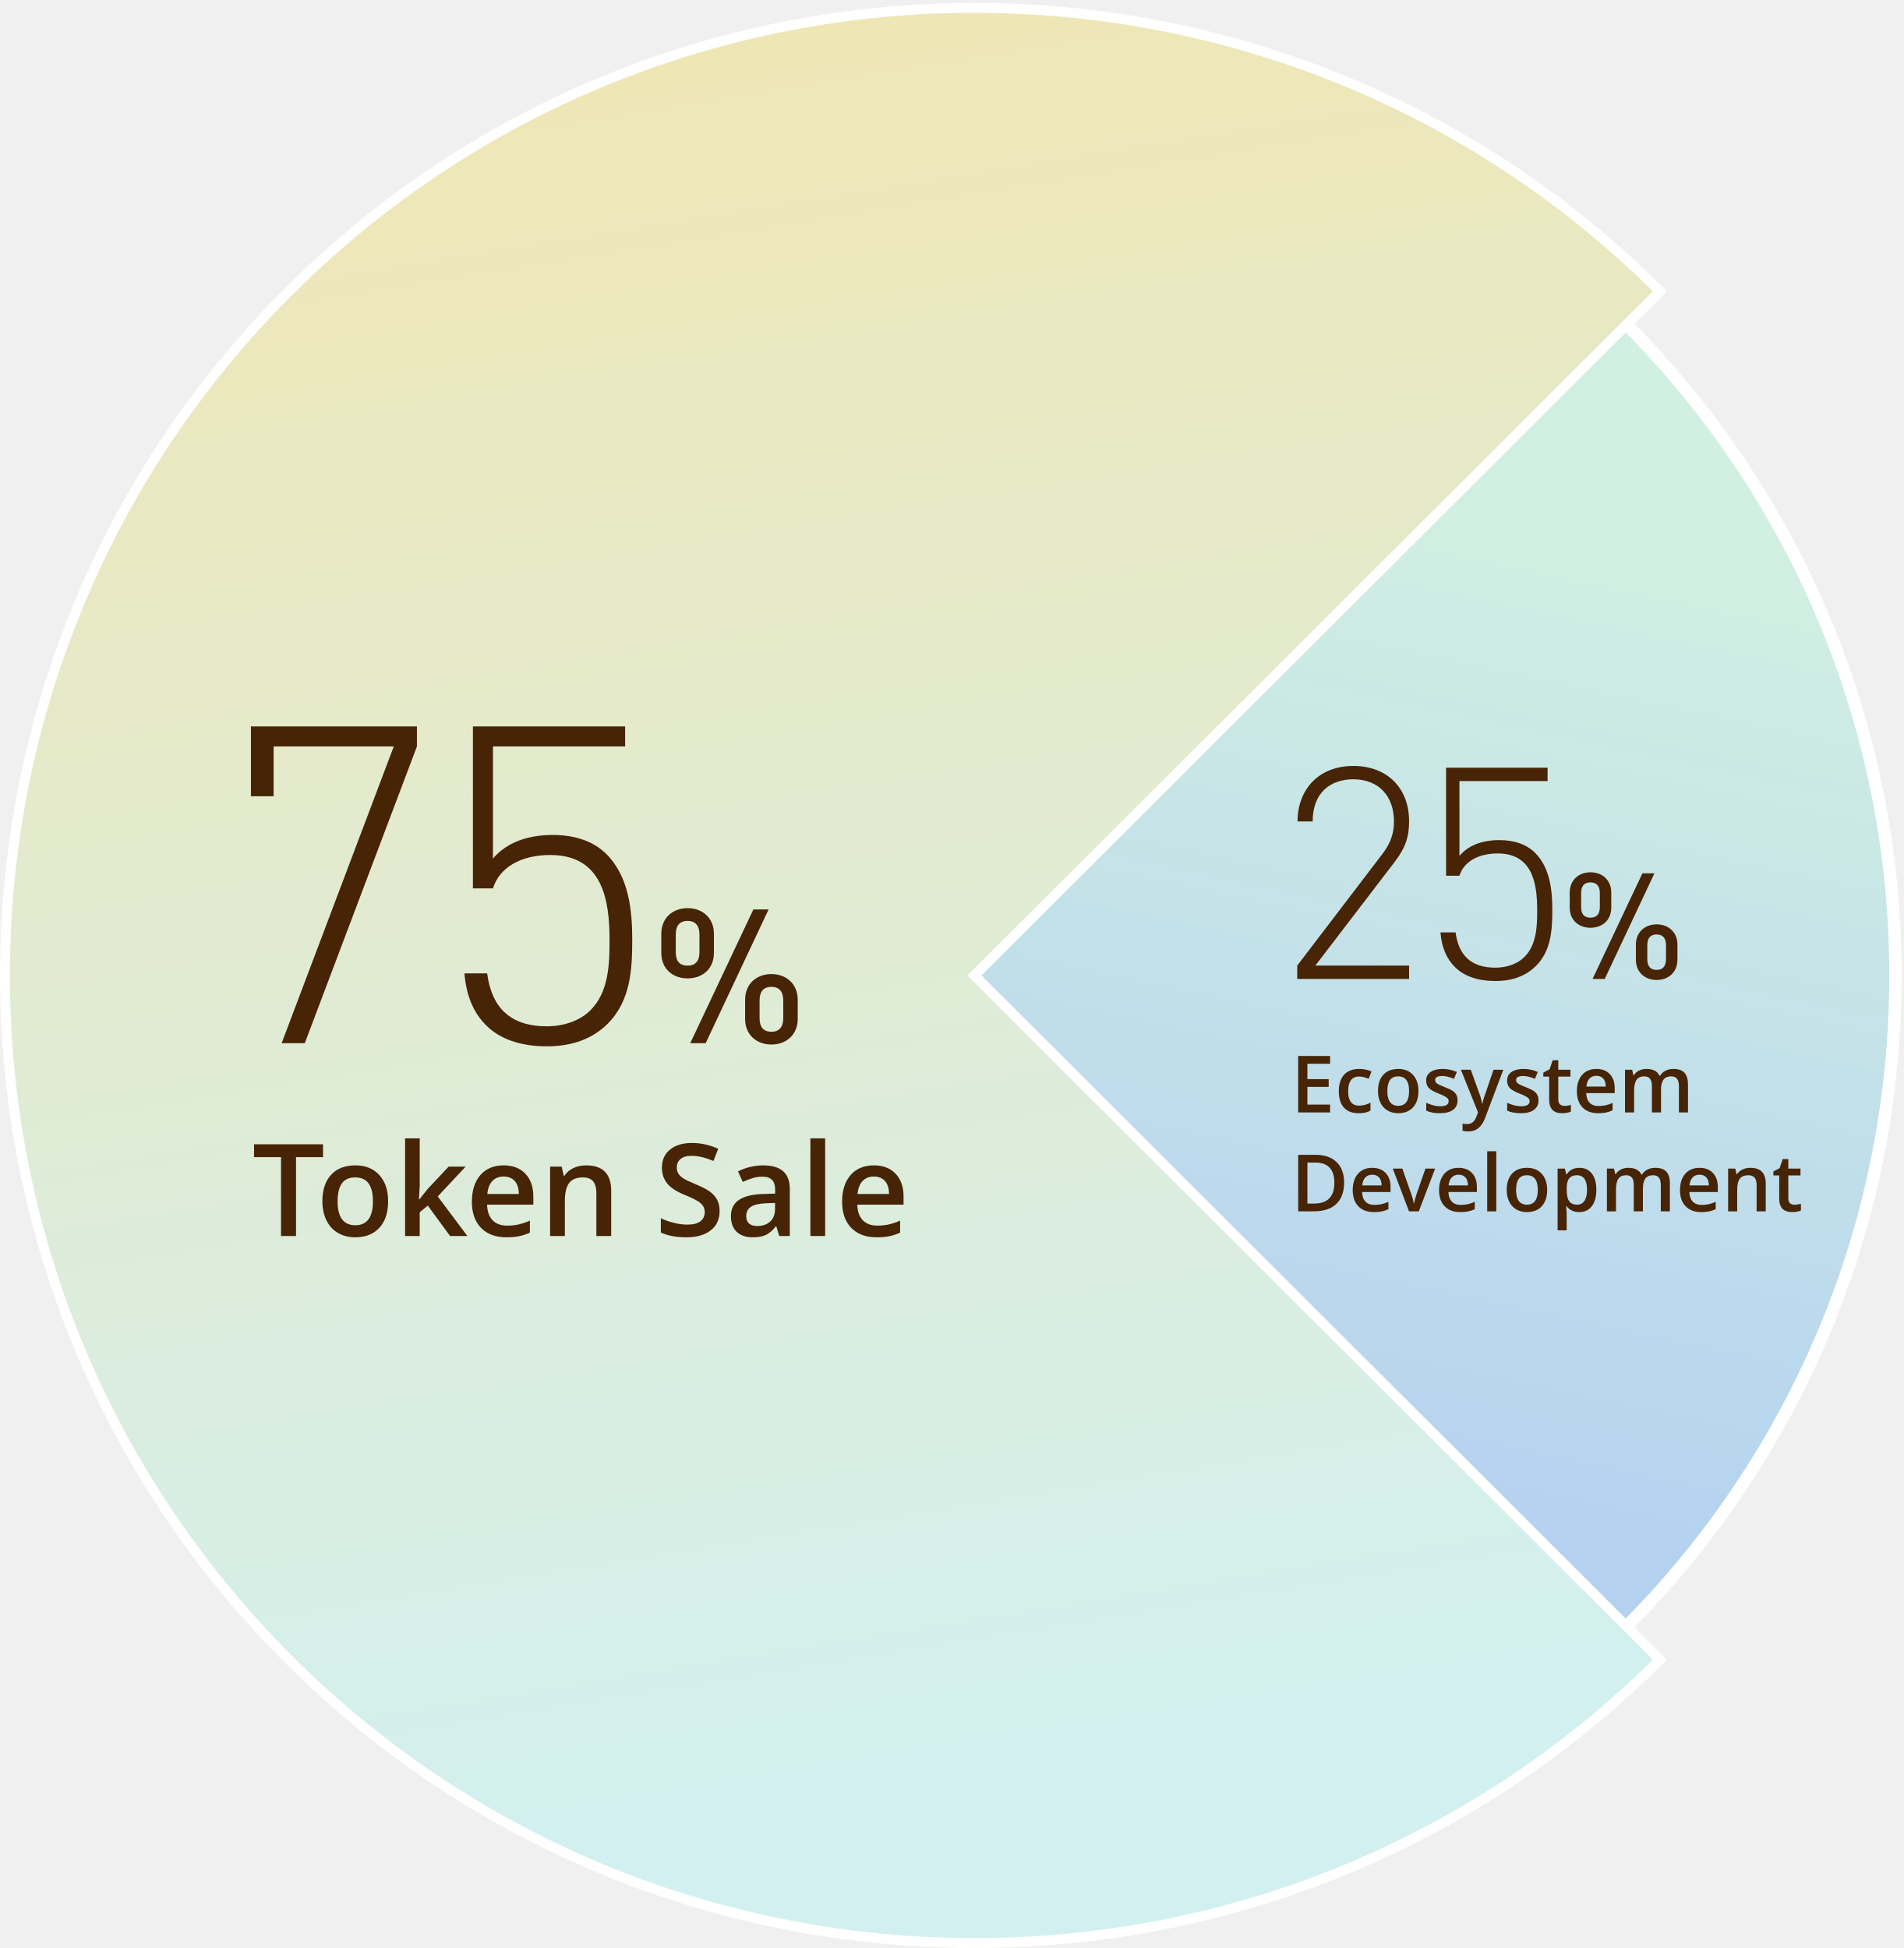
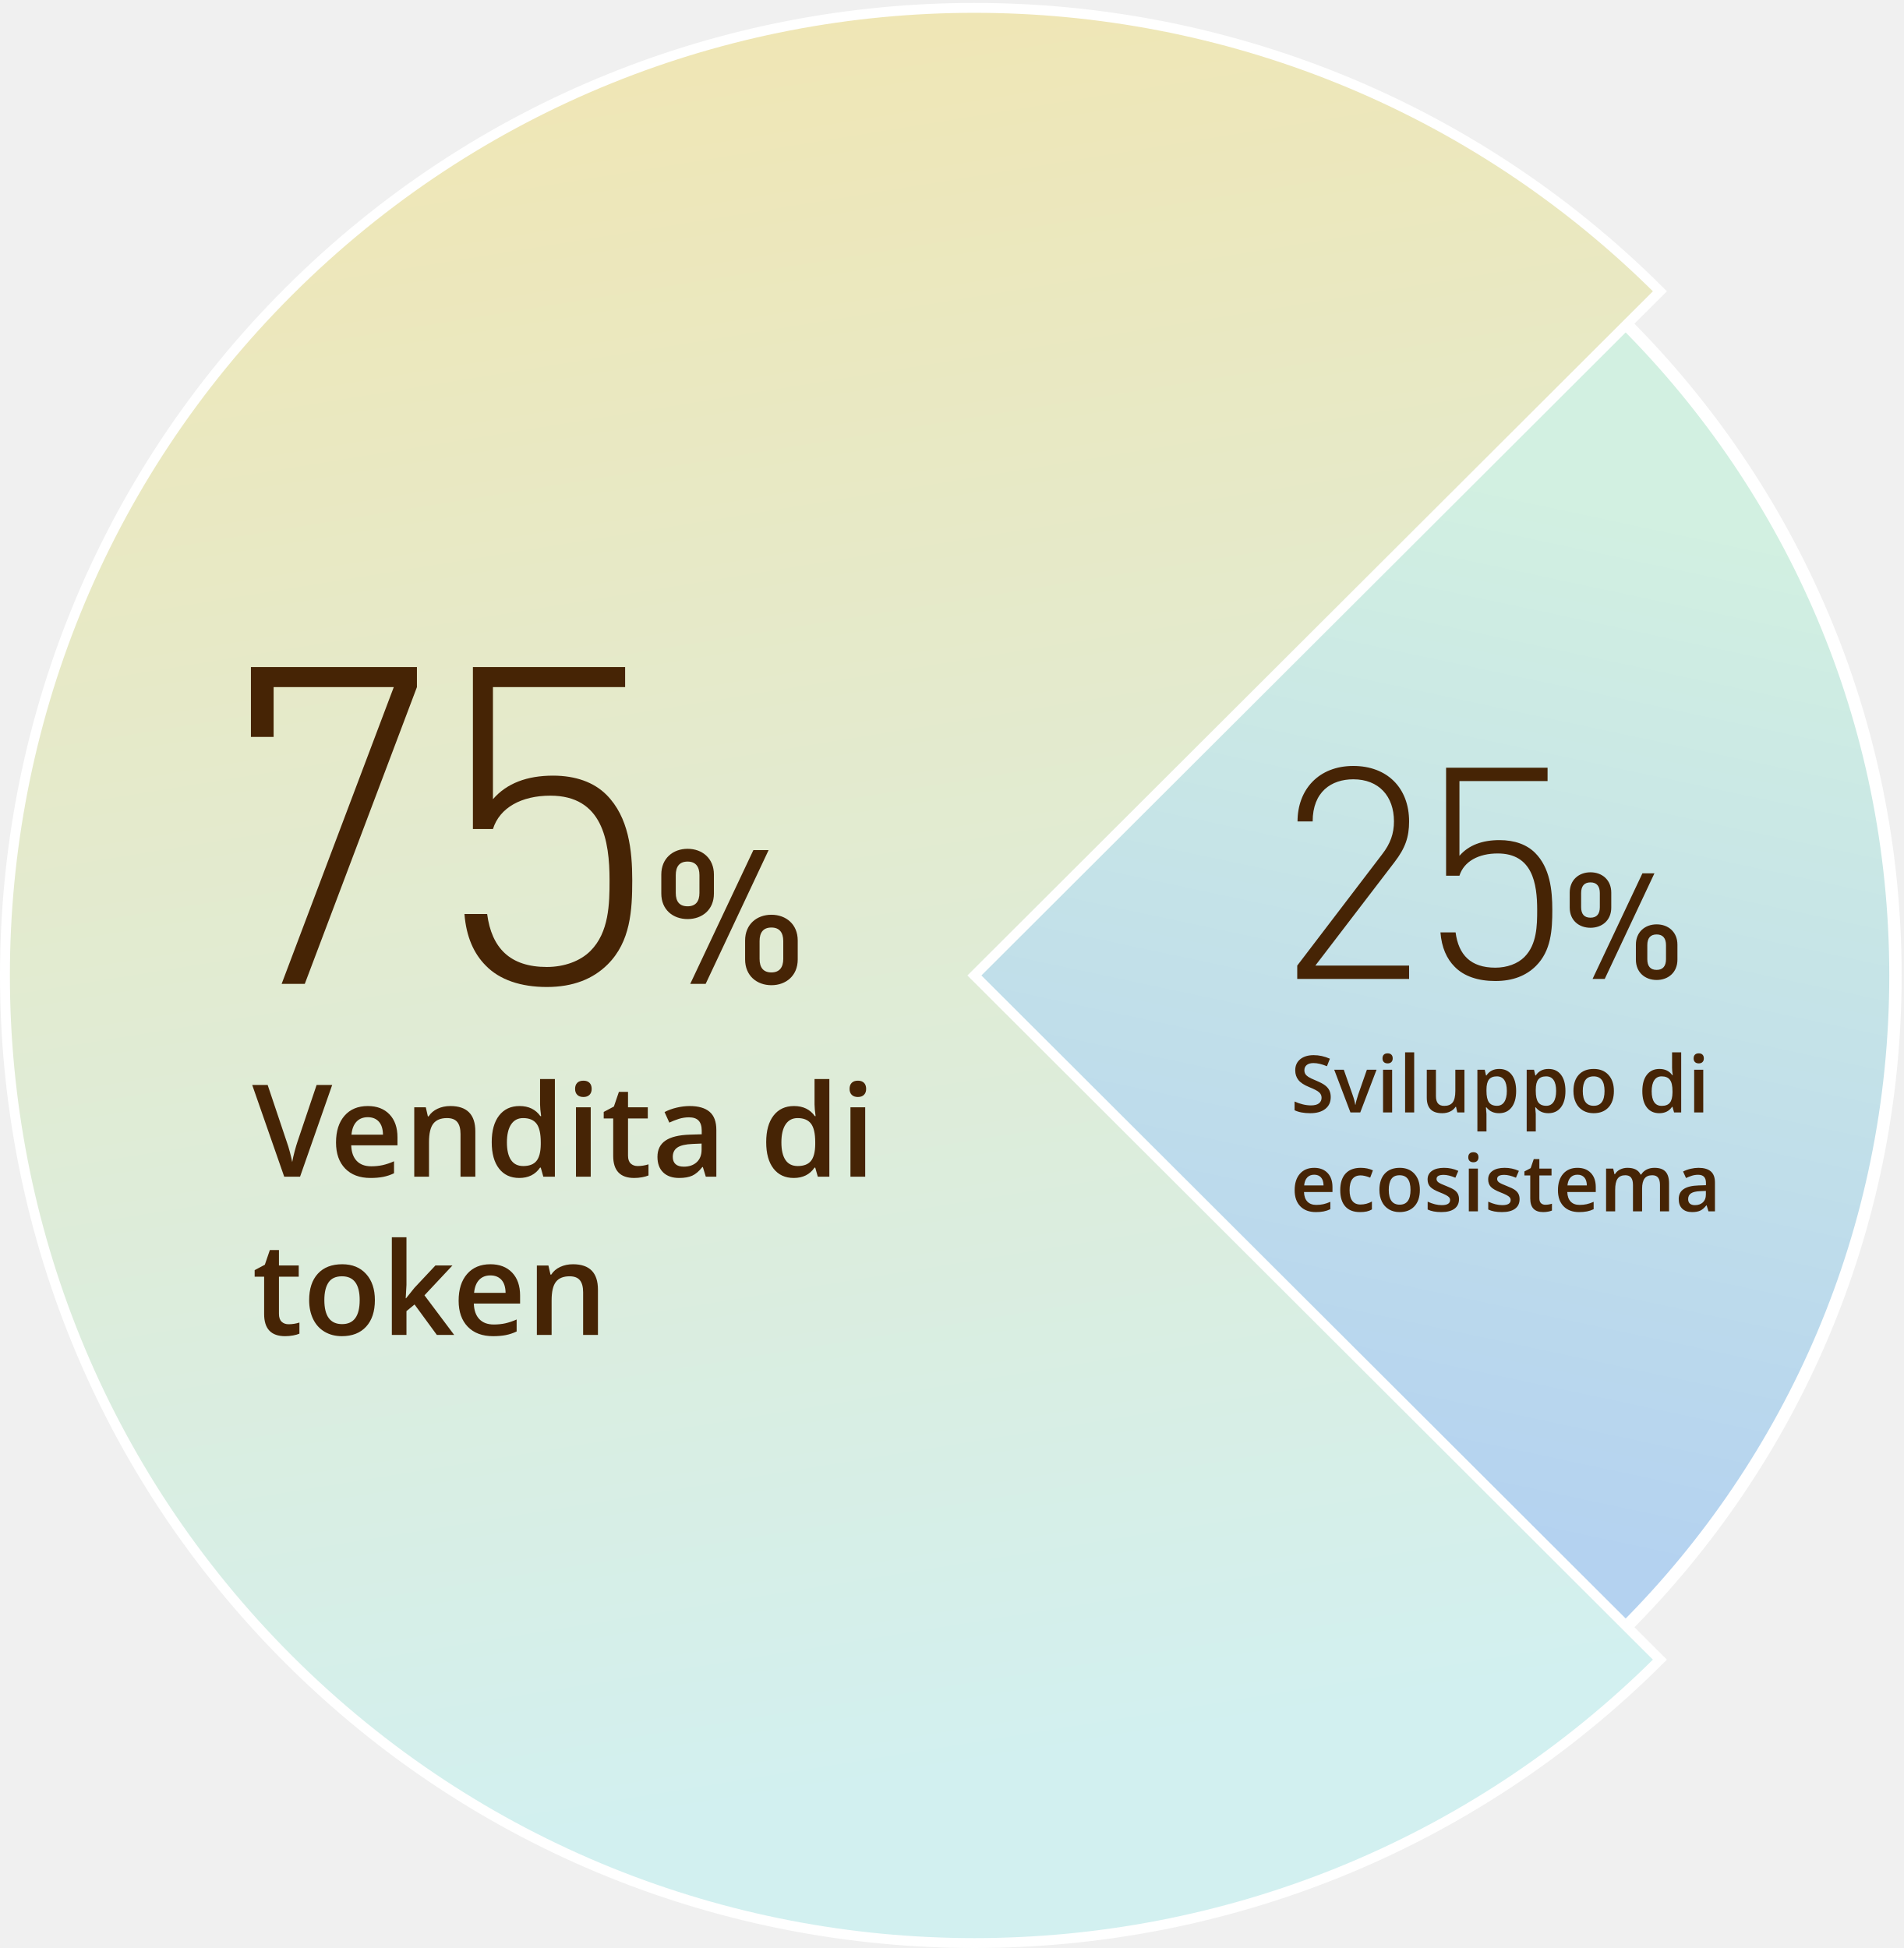
<svg xmlns="http://www.w3.org/2000/svg" width="385" height="394" viewBox="0 0 385 394">
  <defs>
    <linearGradient id="a" x1="86.052%" x2="74.281%" y1="24.321%" y2="79.657%">
      <stop offset="0%" stop-color="#D2F0E1" />
      <stop offset="100%" stop-color="#B4D2F0" />
    </linearGradient>
    <linearGradient id="b" x1="60.467%" x2="48.189%" y1="90.323%" y2="0%">
      <stop offset="0%" stop-color="#D2F0F0" />
      <stop offset="100%" stop-color="#F0E6B4" />
    </linearGradient>
  </defs>
  <g fill="none" fill-rule="evenodd">
    <g stroke="#FFF">
      <path stroke-width="4" d="M382.54 197.298c0 102.633-83.201 185.834-185.835 185.834-102.632 0-185.834-83.2-185.834-185.834S94.073 11.464 196.705 11.464c102.634 0 185.835 83.2 185.835 185.834" />
      <path fill="url(#a)" d="M381.538 196.298c0 102.632-83.2 185.832-185.833 185.832-102.631 0-185.832-83.2-185.832-185.832 0-102.633 83.2-185.832 185.832-185.832 102.633 0 185.833 83.2 185.833 185.832" transform="translate(1 1)" />
      <path fill="url(#b)" stroke-width="2" d="M334.659 57.913c-76.559-76.427-200.683-76.427-277.24 0-76.558 76.427-76.558 200.34 0 276.767 76.557 76.427 200.681 76.427 277.24 0l-138.62-138.383 138.62-138.384z" transform="translate(1 1)" />
    </g>
    <g fill="#462405">
-       <path d="M59.861 250h-3.034v-15.958h-5.459v-2.603H65.32v2.603h-5.459V250zm18.624-7.046c0 2.294-.588 4.084-1.764 5.37-1.177 1.287-2.814 1.93-4.913 1.93-1.312 0-2.472-.296-3.479-.889-1.007-.592-1.781-1.443-2.323-2.552-.542-1.108-.813-2.395-.813-3.859 0-2.277.584-4.054 1.752-5.332 1.168-1.278 2.814-1.917 4.939-1.917 2.031 0 3.64.654 4.824 1.962 1.185 1.307 1.777 3.07 1.777 5.287zm-10.22 0c0 3.242 1.198 4.862 3.593 4.862 2.37 0 3.555-1.62 3.555-4.862 0-3.208-1.193-4.811-3.58-4.811-1.253 0-2.16.414-2.723 1.244-.563.83-.844 2.018-.844 3.567zm16.53-.368l1.688-2.107 4.24-4.52h3.441l-5.65 6.03L94.52 250h-3.504l-4.507-6.157-1.638 1.345V250h-2.958v-19.754h2.958v9.636l-.152 2.704h.076zm17.596 7.668c-2.184 0-3.891-.637-5.123-1.91-1.231-1.275-1.847-3.029-1.847-5.263 0-2.294.571-4.096 1.714-5.408 1.142-1.312 2.712-1.968 4.71-1.968 1.853 0 3.317.563 4.392 1.689 1.075 1.125 1.613 2.674 1.613 4.646v1.612h-9.357c.042 1.363.41 2.41 1.105 3.142.694.733 1.671 1.099 2.932 1.099.83 0 1.602-.079 2.317-.235a12.145 12.145 0 0 0 2.304-.781v2.425a9.16 9.16 0 0 1-2.209.736c-.744.144-1.595.216-2.551.216zm-.546-12.29c-.948 0-1.708.301-2.28.902-.57.601-.911 1.477-1.021 2.628h6.373c-.017-1.16-.296-2.037-.838-2.634s-1.286-.895-2.234-.895zM123.592 250h-2.996v-8.633c0-1.083-.218-1.891-.654-2.425-.436-.533-1.128-.8-2.076-.8-1.26 0-2.183.373-2.767 1.118-.584.745-.876 1.993-.876 3.745V250h-2.984v-14.041h2.336l.42 1.84h.151c.424-.668 1.025-1.184 1.803-1.548.779-.364 1.642-.546 2.59-.546 3.369 0 5.053 1.714 5.053 5.142V250zm21.925-5.04c0 1.65-.597 2.945-1.79 3.885-1.194.94-2.84 1.409-4.939 1.409s-3.817-.326-5.154-.978v-2.869c.846.398 1.745.711 2.698.94.952.228 1.838.342 2.66.342 1.201 0 2.088-.228 2.659-.685.571-.457.857-1.07.857-1.84 0-.695-.263-1.283-.787-1.766-.525-.482-1.608-1.053-3.25-1.713-1.693-.686-2.886-1.469-3.58-2.35-.694-.88-1.041-1.937-1.041-3.173 0-1.549.55-2.767 1.65-3.656 1.1-.889 2.577-1.333 4.43-1.333 1.778 0 3.547.39 5.307 1.168l-.965 2.475c-1.65-.694-3.123-1.04-4.418-1.04-.981 0-1.726.213-2.234.64-.508.428-.762.993-.762 1.695 0 .483.102.895.305 1.238.203.343.538.667 1.003.971.466.305 1.303.707 2.514 1.206 1.362.567 2.361 1.096 2.996 1.587.635.491 1.1 1.046 1.396 1.663.296.618.445 1.346.445 2.184zm12.06 5.04l-.597-1.955h-.101c-.677.855-1.358 1.437-2.044 1.746-.686.308-1.566.463-2.64.463-1.38 0-2.457-.372-3.232-1.117-.774-.745-1.161-1.799-1.161-3.161 0-1.448.537-2.54 1.612-3.276 1.075-.736 2.713-1.138 4.913-1.206l2.425-.076v-.75c0-.896-.21-1.567-.628-2.011-.42-.445-1.069-.667-1.95-.667-.719 0-1.408.106-2.069.318-.66.211-1.294.46-1.904.749l-.965-2.133c.762-.398 1.596-.7 2.501-.908a11.51 11.51 0 0 1 2.565-.31c1.786 0 3.133.388 4.043 1.167.91.779 1.365 2.002 1.365 3.669V250h-2.133zm-4.443-2.031c1.083 0 1.953-.303 2.609-.908.656-.605.984-1.454.984-2.545v-1.22l-1.803.077c-1.405.05-2.427.286-3.066.705-.64.419-.959 1.06-.959 1.923 0 .626.187 1.11.559 1.454.372.342.931.514 1.676.514zM166.857 250h-2.983v-19.754h2.983V250zm10.398.254c-2.184 0-3.891-.637-5.123-1.91-1.231-1.275-1.847-3.029-1.847-5.263 0-2.294.571-4.096 1.714-5.408 1.143-1.312 2.713-1.968 4.71-1.968 1.854 0 3.318.563 4.393 1.689 1.074 1.125 1.612 2.674 1.612 4.646v1.612h-9.357c.043 1.363.41 2.41 1.105 3.142.694.733 1.671 1.099 2.933 1.099.829 0 1.601-.079 2.316-.235a12.145 12.145 0 0 0 2.305-.781v2.425a9.16 9.16 0 0 1-2.21.736c-.744.144-1.595.216-2.551.216zm-.546-12.29c-.948 0-1.708.301-2.279.902s-.912 1.477-1.022 2.628h6.373c-.017-1.16-.296-2.037-.838-2.634-.541-.597-1.286-.895-2.234-.895zM84.31 150.97L61.63 211h-4.68l22.68-60.03h-24.3v10.08h-4.59v-14.13h33.57v4.05zm43.54 39.06c0 6.12-.36 12.42-4.95 17.01-2.97 2.97-7.02 4.59-12.33 4.59-5.22 0-9.54-1.44-12.33-4.32-2.43-2.43-3.96-5.85-4.32-10.44h4.59c.9 6.84 4.59 10.71 12.06 10.71 3.51 0 6.75-1.17 8.82-3.24 3.78-3.78 3.87-9.54 3.87-14.31 0-8.01-1.44-17.1-11.97-17.1-5.85 0-10.26 2.43-11.61 6.75h-4.05v-32.76h30.78v4.05H99.68v22.68c2.79-3.24 6.93-4.77 12.15-4.77 4.59 0 8.28 1.35 10.8 3.87 4.5 4.5 5.22 11.25 5.22 17.28zm33.462 16.03c0 3.268-2.356 5.206-5.32 5.206-2.964 0-5.32-1.938-5.32-5.206v-3.838c0-3.268 2.356-5.206 5.32-5.206 2.964 0 5.32 1.938 5.32 5.206v3.838zm-5.89-22.116L142.692 211h-3.116l12.768-27.056h3.078zm-11.058 8.778c0 3.268-2.356 5.168-5.32 5.168-2.964 0-5.32-1.9-5.32-5.168v-3.838c0-3.268 2.356-5.206 5.32-5.206 2.964 0 5.32 1.938 5.32 5.206v3.838zm14.022 13.224v-3.61c0-1.71-.76-2.736-2.394-2.736-1.634 0-2.394.988-2.394 2.736v3.61c0 1.748.76 2.736 2.394 2.736 1.634 0 2.394-1.026 2.394-2.736zm-16.948-13.338v-3.61c0-1.71-.76-2.736-2.394-2.736-1.634 0-2.394.988-2.394 2.736v3.61c0 1.748.76 2.698 2.394 2.698 1.634 0 2.394-.988 2.394-2.698z" />
+       <path d="M64.025 219.44h3.149l-6.5 18.56h-3.2L51 219.44h3.123l3.872 11.54c.203.55.42 1.258.648 2.126.228.867.376 1.513.444 1.936.11-.643.28-1.388.508-2.234.228-.847.414-1.473.558-1.88l3.872-11.489zm10.893 18.814c-2.184 0-3.891-.637-5.123-1.91-1.231-1.275-1.847-3.029-1.847-5.263 0-2.294.572-4.096 1.714-5.408 1.143-1.312 2.713-1.968 4.71-1.968 1.854 0 3.318.563 4.393 1.689 1.075 1.125 1.612 2.674 1.612 4.646v1.612h-9.356c.042 1.363.41 2.41 1.104 3.142.694.733 1.672 1.099 2.933 1.099.829 0 1.601-.079 2.317-.235a12.145 12.145 0 0 0 2.304-.781v2.425a9.16 9.16 0 0 1-2.21.736c-.744.144-1.595.216-2.551.216zm-.546-12.29c-.948 0-1.707.301-2.279.902-.571.601-.912 1.477-1.022 2.628h6.373c-.017-1.16-.296-2.037-.838-2.634-.541-.597-1.286-.895-2.234-.895zM96.12 238h-2.996v-8.633c0-1.083-.218-1.891-.654-2.425-.436-.533-1.128-.8-2.075-.8-1.262 0-2.184.373-2.768 1.118-.584.745-.876 1.993-.876 3.745V238h-2.983v-14.041h2.336l.418 1.84h.153c.423-.668 1.024-1.184 1.803-1.548.778-.364 1.641-.546 2.59-.546 3.368 0 5.052 1.714 5.052 5.142V238zm8.887.254c-1.752 0-3.119-.635-4.1-1.904-.983-1.27-1.473-3.051-1.473-5.345 0-2.302.497-4.094 1.491-5.377.995-1.282 2.372-1.923 4.133-1.923 1.845 0 3.25.681 4.214 2.044h.153c-.144-1.007-.216-1.803-.216-2.387v-5.116h2.996V238h-2.336l-.52-1.84h-.14c-.956 1.396-2.357 2.094-4.202 2.094zm.8-2.412c1.227 0 2.12-.345 2.678-1.035.559-.69.847-1.809.864-3.358v-.419c0-1.769-.288-3.025-.864-3.77-.575-.745-1.477-1.117-2.704-1.117-1.05 0-1.857.425-2.425 1.275-.567.851-.85 2.063-.85 3.638 0 1.557.275 2.744.825 3.56.55.817 1.375 1.226 2.476 1.226zM119.453 238h-2.983v-14.041h2.983V238zm-3.161-17.76c0-.534.146-.944.438-1.232.292-.288.709-.432 1.25-.432.525 0 .934.144 1.226.432.292.288.438.698.438 1.231 0 .508-.146.908-.438 1.2-.292.292-.7.438-1.226.438-.541 0-.958-.146-1.25-.438-.292-.292-.438-.692-.438-1.2zm12.657 15.602c.728 0 1.456-.114 2.184-.343v2.247c-.33.144-.756.265-1.276.362a8.79 8.79 0 0 1-1.619.146c-2.827 0-4.24-1.49-4.24-4.469v-7.566h-1.917v-1.32l2.057-1.092 1.015-2.971h1.841v3.123h4v2.26h-4v7.515c0 .72.18 1.25.54 1.594.36.342.831.514 1.415.514zM142.724 238l-.597-1.955h-.102c-.677.855-1.358 1.437-2.044 1.746-.685.308-1.565.463-2.64.463-1.38 0-2.457-.372-3.231-1.117-.775-.745-1.162-1.799-1.162-3.161 0-1.448.538-2.54 1.613-3.276 1.074-.736 2.712-1.138 4.913-1.206l2.424-.076v-.75c0-.896-.209-1.567-.628-2.011-.419-.445-1.068-.667-1.949-.667-.72 0-1.409.106-2.069.318-.66.211-1.295.46-1.904.749l-.965-2.133c.762-.398 1.595-.7 2.5-.908a11.51 11.51 0 0 1 2.565-.31c1.786 0 3.134.388 4.044 1.167.91.779 1.364 2.002 1.364 3.669V238h-2.132zm-4.444-2.031c1.084 0 1.953-.303 2.61-.908.655-.605.983-1.454.983-2.545v-1.22l-1.803.077c-1.405.05-2.427.286-3.066.705-.639.419-.958 1.06-.958 1.923 0 .626.186 1.11.558 1.454.373.342.931.514 1.676.514zm22.23 2.285c-1.752 0-3.119-.635-4.1-1.904-.983-1.27-1.473-3.051-1.473-5.345 0-2.302.497-4.094 1.491-5.377.995-1.282 2.372-1.923 4.133-1.923 1.845 0 3.25.681 4.214 2.044h.153c-.144-1.007-.216-1.803-.216-2.387v-5.116h2.996V238h-2.336l-.52-1.84h-.14c-.956 1.396-2.357 2.094-4.202 2.094zm.8-2.412c1.227 0 2.12-.345 2.678-1.035.559-.69.847-1.809.864-3.358v-.419c0-1.769-.288-3.025-.864-3.77-.575-.745-1.477-1.117-2.704-1.117-1.05 0-1.858.425-2.425 1.275-.567.851-.85 2.063-.85 3.638 0 1.557.275 2.744.825 3.56.55.817 1.375 1.226 2.476 1.226zM174.957 238h-2.983v-14.041h2.983V238zm-3.161-17.76c0-.534.146-.944.438-1.232.292-.288.709-.432 1.25-.432.525 0 .933.144 1.225.432.292.288.438.698.438 1.231 0 .508-.146.908-.438 1.2-.292.292-.7.438-1.225.438-.541 0-.958-.146-1.25-.438-.292-.292-.438-.692-.438-1.2zM58.363 267.841c.728 0 1.456-.114 2.184-.343v2.247c-.33.144-.755.265-1.276.362a8.79 8.79 0 0 1-1.619.146c-2.826 0-4.24-1.49-4.24-4.469v-7.566h-1.917v-1.32l2.057-1.092 1.015-2.971h1.841v3.123h4v2.26h-4v7.515c0 .72.18 1.25.54 1.594.36.342.831.514 1.415.514zm17.444-4.888c0 2.294-.589 4.084-1.765 5.37-1.176 1.287-2.814 1.93-4.913 1.93-1.312 0-2.471-.296-3.479-.889-1.007-.592-1.781-1.443-2.323-2.552-.542-1.108-.812-2.395-.812-3.859 0-2.277.584-4.054 1.752-5.332 1.168-1.278 2.814-1.917 4.938-1.917 2.031 0 3.64.654 4.824 1.962 1.185 1.307 1.778 3.07 1.778 5.287zm-10.22 0c0 3.242 1.197 4.862 3.593 4.862 2.37 0 3.554-1.62 3.554-4.862 0-3.208-1.193-4.811-3.58-4.811-1.252 0-2.16.414-2.723 1.244-.563.83-.844 2.018-.844 3.567zm16.53-.368l1.688-2.107 4.24-4.52h3.44l-5.65 6.03L91.842 270h-3.504l-4.507-6.157-1.638 1.345V270h-2.958v-19.754h2.958v9.636l-.152 2.704h.076zm17.595 7.668c-2.184 0-3.891-.637-5.123-1.91-1.231-1.275-1.847-3.029-1.847-5.263 0-2.294.571-4.096 1.714-5.408 1.143-1.312 2.713-1.968 4.71-1.968 1.854 0 3.318.563 4.393 1.689 1.074 1.125 1.612 2.674 1.612 4.646v1.612h-9.357c.043 1.363.41 2.41 1.105 3.142.694.733 1.671 1.099 2.933 1.099.829 0 1.601-.079 2.316-.235a12.145 12.145 0 0 0 2.305-.781v2.425a9.16 9.16 0 0 1-2.21.736c-.744.144-1.595.216-2.551.216zm-.546-12.29c-.948 0-1.708.301-2.279.902s-.912 1.477-1.022 2.628h6.373c-.017-1.16-.296-2.037-.838-2.634-.541-.597-1.286-.895-2.234-.895zM120.913 270h-2.996v-8.633c0-1.083-.218-1.891-.654-2.425-.436-.533-1.128-.8-2.075-.8-1.262 0-2.184.373-2.768 1.118-.584.745-.876 1.993-.876 3.745V270h-2.983v-14.041h2.335l.42 1.84h.152c.423-.668 1.024-1.184 1.803-1.548.778-.364 1.641-.546 2.59-.546 3.368 0 5.052 1.714 5.052 5.142V270zM84.31 138.97L61.63 199h-4.68l22.68-60.03h-24.3v10.08h-4.59v-14.13h33.57v4.05zm43.54 39.06c0 6.12-.36 12.42-4.95 17.01-2.97 2.97-7.02 4.59-12.33 4.59-5.22 0-9.54-1.44-12.33-4.32-2.43-2.43-3.96-5.85-4.32-10.44h4.59c.9 6.84 4.59 10.71 12.06 10.71 3.51 0 6.75-1.17 8.82-3.24 3.78-3.78 3.87-9.54 3.87-14.31 0-8.01-1.44-17.1-11.97-17.1-5.85 0-10.26 2.43-11.61 6.75h-4.05v-32.76h30.78v4.05H99.68v22.68c2.79-3.24 6.93-4.77 12.15-4.77 4.59 0 8.28 1.35 10.8 3.87 4.5 4.5 5.22 11.25 5.22 17.28zm33.462 16.03c0 3.268-2.356 5.206-5.32 5.206-2.964 0-5.32-1.938-5.32-5.206v-3.838c0-3.268 2.356-5.206 5.32-5.206 2.964 0 5.32 1.938 5.32 5.206v3.838zm-5.89-22.116L142.692 199h-3.116l12.768-27.056h3.078zm-11.058 8.778c0 3.268-2.356 5.168-5.32 5.168-2.964 0-5.32-1.9-5.32-5.168v-3.838c0-3.268 2.356-5.206 5.32-5.206 2.964 0 5.32 1.938 5.32 5.206v3.838zm14.022 13.224v-3.61c0-1.71-.76-2.736-2.394-2.736-1.634 0-2.394.988-2.394 2.736v3.61c0 1.748.76 2.736 2.394 2.736 1.634 0 2.394-1.026 2.394-2.736zm-16.948-13.338v-3.61c0-1.71-.76-2.736-2.394-2.736-1.634 0-2.394.988-2.394 2.736v3.61c0 1.748.76 2.698 2.394 2.698 1.634 0 2.394-.988 2.394-2.698z" />
    </g>
    <g fill="#462405">
-       <path d="M268.969 225h-6.461v-11.422h6.46v1.578h-4.593v3.11h4.305v1.562h-4.305v3.586h4.594V225zm5.758.156c-1.308 0-2.301-.381-2.98-1.144-.68-.763-1.02-1.858-1.02-3.285 0-1.454.355-2.57 1.066-3.352.71-.781 1.738-1.172 3.082-1.172.911 0 1.732.17 2.46.508l-.554 1.476c-.776-.302-1.416-.453-1.922-.453-1.494 0-2.242.993-2.242 2.977 0 .969.186 1.697.559 2.184.372.487.918.73 1.637.73.817 0 1.59-.203 2.32-.61v1.602c-.328.193-.679.33-1.051.414a6.305 6.305 0 0 1-1.355.125zm12.101-4.492c0 1.412-.362 2.513-1.086 3.305-.724.791-1.732 1.187-3.023 1.187-.808 0-1.521-.182-2.14-.547a3.61 3.61 0 0 1-1.43-1.57c-.334-.682-.5-1.474-.5-2.375 0-1.401.359-2.495 1.078-3.281.718-.787 1.731-1.18 3.039-1.18 1.25 0 2.24.402 2.968 1.207.73.805 1.094 1.89 1.094 3.254zm-6.289 0c0 1.995.737 2.992 2.211 2.992 1.458 0 2.188-.997 2.188-2.992 0-1.974-.735-2.96-2.204-2.96-.77 0-1.33.254-1.675.765-.347.51-.52 1.242-.52 2.195zm14.203 1.875c0 .844-.307 1.49-.922 1.941-.614.451-1.494.676-2.64.676-1.151 0-2.076-.174-2.774-.523v-1.586c1.016.469 1.961.703 2.836.703 1.13 0 1.695-.341 1.695-1.023a.81.81 0 0 0-.187-.547c-.125-.146-.33-.297-.617-.453a10.621 10.621 0 0 0-1.195-.532c-.995-.385-1.668-.77-2.02-1.156-.352-.385-.527-.885-.527-1.5 0-.74.298-1.314.894-1.723.597-.408 1.408-.613 2.434-.613 1.015 0 1.976.206 2.883.617l-.594 1.383c-.932-.385-1.716-.578-2.352-.578-.969 0-1.453.276-1.453.828 0 .271.126.5.379.688.253.187.803.445 1.652.773.714.276 1.232.529 1.555.758.323.229.563.493.719.793.156.3.234.657.234 1.074zm.672-6.18h2l1.758 4.899c.266.698.443 1.354.531 1.969h.063c.047-.287.132-.635.257-1.043.125-.41.787-2.35 1.985-5.825h1.984l-3.695 9.79c-.672 1.796-1.792 2.695-3.36 2.695-.406 0-.802-.045-1.187-.133v-1.453c.276.062.591.094.945.094.886 0 1.508-.513 1.868-1.54l.32-.812-3.469-8.64zm15.695 6.18c0 .844-.307 1.49-.921 1.941-.615.451-1.495.676-2.641.676-1.151 0-2.076-.174-2.774-.523v-1.586c1.016.469 1.961.703 2.836.703 1.13 0 1.696-.341 1.696-1.023a.81.81 0 0 0-.188-.547c-.125-.146-.33-.297-.617-.453a10.621 10.621 0 0 0-1.195-.532c-.995-.385-1.668-.77-2.02-1.156-.351-.385-.527-.885-.527-1.5 0-.74.298-1.314.894-1.723.597-.408 1.408-.613 2.434-.613 1.016 0 1.976.206 2.883.617l-.594 1.383c-.932-.385-1.716-.578-2.352-.578-.968 0-1.453.276-1.453.828 0 .271.127.5.38.688.252.187.803.445 1.652.773.713.276 1.231.529 1.554.758.323.229.563.493.719.793.156.3.234.657.234 1.074zm5.204 1.133c.447 0 .895-.07 1.343-.211v1.383a3.706 3.706 0 0 1-.785.222c-.32.06-.652.09-.996.09-1.74 0-2.61-.916-2.61-2.75v-4.656h-1.18v-.813l1.267-.671.625-1.828h1.132v1.921h2.461v1.391h-2.46v4.625c0 .443.11.77.331.98.222.211.512.317.872.317zm6.843 1.484c-1.344 0-2.394-.392-3.152-1.176-.758-.783-1.137-1.863-1.137-3.238 0-1.411.352-2.52 1.055-3.328.703-.807 1.67-1.21 2.898-1.21 1.14 0 2.042.345 2.703 1.038.662.693.993 1.646.993 2.86v.992h-5.758c.026.838.252 1.483.68 1.933.427.45 1.028.676 1.804.676.51 0 .986-.048 1.426-.144.44-.097.913-.257 1.418-.48v1.491a5.637 5.637 0 0 1-1.36.453 8.336 8.336 0 0 1-1.57.133zm-.336-7.562c-.583 0-1.05.185-1.402.554-.352.37-.561.91-.629 1.618h3.922c-.01-.714-.182-1.254-.516-1.621-.333-.368-.791-.551-1.375-.551zM335.883 225h-1.844v-5.328c0-.662-.125-1.155-.375-1.48-.25-.326-.64-.489-1.172-.489-.708 0-1.228.23-1.558.692-.331.46-.497 1.227-.497 2.3V225h-1.835v-8.64h1.437l.258 1.132h.094c.24-.411.587-.729 1.043-.953a3.363 3.363 0 0 1 1.503-.336c1.329 0 2.209.453 2.641 1.36h.125c.255-.428.615-.76 1.078-1 .464-.24.995-.36 1.594-.36 1.031 0 1.783.26 2.254.781.471.521.707 1.315.707 2.383V225H339.5v-5.328c0-.662-.126-1.155-.379-1.48-.253-.326-.644-.489-1.176-.489-.713 0-1.235.223-1.566.668-.33.445-.496 1.129-.496 2.05V225zm-64.086 14.18c0 1.885-.524 3.327-1.57 4.324-1.047.997-2.555 1.496-4.524 1.496h-3.195v-11.422h3.531c1.818 0 3.232.49 4.242 1.469 1.01.979 1.516 2.357 1.516 4.133zm-1.969.062c0-2.734-1.279-4.101-3.836-4.101h-1.617v8.289h1.328c2.75 0 4.125-1.396 4.125-4.188zm8 5.914c-1.344 0-2.394-.392-3.152-1.176-.758-.783-1.137-1.863-1.137-3.238 0-1.411.352-2.52 1.055-3.328.703-.807 1.669-1.21 2.898-1.21 1.14 0 2.042.345 2.703 1.038.662.693.993 1.646.993 2.86v.992h-5.758c.026.838.252 1.483.68 1.933.426.45 1.028.676 1.804.676.51 0 .986-.048 1.426-.144.44-.097.913-.257 1.418-.48v1.491a5.637 5.637 0 0 1-1.36.453 8.336 8.336 0 0 1-1.57.133zm-.336-7.562c-.583 0-1.05.185-1.402.554-.352.37-.561.91-.63 1.618h3.923c-.01-.714-.182-1.254-.516-1.621-.333-.368-.791-.551-1.375-.551zm7.43 7.406l-3.281-8.64h1.937l1.758 5.023c.302.844.484 1.526.547 2.047h.062c.047-.375.23-1.058.547-2.047l1.758-5.024h1.953L286.906 245h-1.984zm10.367.156c-1.344 0-2.394-.392-3.152-1.176-.758-.783-1.137-1.863-1.137-3.238 0-1.411.352-2.52 1.055-3.328.703-.807 1.669-1.21 2.898-1.21 1.14 0 2.042.345 2.703 1.038.662.693.992 1.646.992 2.86v.992h-5.757c.026.838.252 1.483.68 1.933.426.45 1.028.676 1.804.676.51 0 .986-.048 1.426-.144.44-.097.913-.257 1.418-.48v1.491a5.637 5.637 0 0 1-1.36.453 8.336 8.336 0 0 1-1.57.133zm-.336-7.562c-.583 0-1.05.185-1.402.554-.352.37-.561.91-.63 1.618h3.923c-.01-.714-.183-1.254-.516-1.621-.333-.368-.792-.551-1.375-.551zM302.57 245h-1.836v-12.156h1.836V245zm10.29-4.336c0 1.412-.363 2.513-1.087 3.305-.724.791-1.731 1.187-3.023 1.187-.807 0-1.52-.182-2.14-.547a3.61 3.61 0 0 1-1.43-1.57c-.334-.682-.5-1.474-.5-2.375 0-1.401.36-2.495 1.078-3.281.719-.787 1.732-1.18 3.039-1.18 1.25 0 2.24.402 2.969 1.207.729.805 1.093 1.89 1.093 3.254zm-6.29 0c0 1.995.737 2.992 2.211 2.992 1.459 0 2.188-.997 2.188-2.992 0-1.974-.735-2.96-2.203-2.96-.771 0-1.33.254-1.676.765-.347.51-.52 1.242-.52 2.195zm12.782 4.492c-1.094 0-1.943-.393-2.547-1.18h-.11c.073.73.11 1.172.11 1.329v3.539h-1.836v-12.485h1.484c.042.162.128.547.258 1.157h.094c.573-.875 1.432-1.313 2.578-1.313 1.078 0 1.918.39 2.52 1.172.6.781.902 1.878.902 3.29 0 1.41-.306 2.512-.918 3.304-.612.791-1.457 1.187-2.535 1.187zm-.446-7.453c-.729 0-1.261.214-1.597.64-.336.428-.504 1.11-.504 2.048v.273c0 1.052.166 1.814.5 2.285.333.472.877.707 1.632.707.636 0 1.125-.26 1.47-.781.343-.52.515-1.263.515-2.227 0-.968-.17-1.701-.512-2.199-.341-.497-.842-.746-1.504-.746zM332.22 245h-1.844v-5.328c0-.662-.125-1.155-.375-1.48-.25-.326-.64-.489-1.172-.489-.708 0-1.228.23-1.558.692-.331.46-.497 1.227-.497 2.3V245h-1.836v-8.64h1.438l.258 1.132h.094c.24-.411.587-.729 1.043-.953a3.363 3.363 0 0 1 1.503-.336c1.329 0 2.209.453 2.641 1.36h.125c.255-.428.615-.76 1.078-1 .464-.24.995-.36 1.594-.36 1.031 0 1.782.26 2.254.781.471.521.707 1.315.707 2.383V245h-1.836v-5.328c0-.662-.126-1.155-.379-1.48-.253-.326-.644-.489-1.176-.489-.713 0-1.235.223-1.566.668-.33.445-.496 1.129-.496 2.05V245zm11.789.156c-1.344 0-2.395-.392-3.153-1.176-.757-.783-1.136-1.863-1.136-3.238 0-1.411.351-2.52 1.054-3.328.704-.807 1.67-1.21 2.899-1.21 1.14 0 2.042.345 2.703 1.038.661.693.992 1.646.992 2.86v.992h-5.758c.026.838.253 1.483.68 1.933.427.45 1.029.676 1.805.676.51 0 .985-.048 1.426-.144.44-.097.912-.257 1.418-.48v1.491a5.637 5.637 0 0 1-1.36.453 8.336 8.336 0 0 1-1.57.133zm-.336-7.562c-.583 0-1.05.185-1.402.554-.352.37-.562.91-.63 1.618h3.923c-.01-.714-.183-1.254-.516-1.621-.333-.368-.792-.551-1.375-.551zM357.055 245h-1.844v-5.313c0-.666-.134-1.164-.402-1.492-.269-.328-.694-.492-1.278-.492-.776 0-1.343.23-1.703.688-.36.458-.539 1.226-.539 2.304V245h-1.836v-8.64h1.438l.257 1.132h.094c.26-.411.63-.729 1.11-.953a3.718 3.718 0 0 1 1.593-.336c2.073 0 3.11 1.055 3.11 3.164V245zm5.773-1.328c.448 0 .896-.07 1.344-.211v1.383a3.706 3.706 0 0 1-.785.222c-.32.06-.653.09-.996.09-1.74 0-2.61-.916-2.61-2.75v-4.656h-1.18v-.813l1.266-.671.625-1.828h1.133v1.921h2.46v1.391h-2.46v4.625c0 .443.11.77.332.98.221.211.512.317.871.317zM284.94 198h-22.62v-2.7l17.16-22.5c1.68-2.16 2.4-4.2 2.4-6.66 0-5.1-3.06-8.52-8.22-8.52-4.44 0-8.22 2.52-8.22 8.52h-3.06c0-6.36 4.2-11.22 11.28-11.22 6.84 0 11.28 4.44 11.28 11.22 0 3.18-.78 5.4-2.94 8.22l-16.02 20.94h18.96v2.7zm28.96-13.98c0 4.08-.24 8.28-3.3 11.34-1.98 1.98-4.68 3.06-8.22 3.06-3.48 0-6.36-.96-8.22-2.88-1.62-1.62-2.64-3.9-2.88-6.96h3.06c.6 4.56 3.06 7.14 8.04 7.14 2.34 0 4.5-.78 5.88-2.16 2.52-2.52 2.58-6.36 2.58-9.54 0-5.34-.96-11.4-7.98-11.4-3.9 0-6.84 1.62-7.74 4.5h-2.7v-21.84h20.52v2.7h-17.82v15.12c1.86-2.16 4.62-3.18 8.1-3.18 3.06 0 5.52.9 7.2 2.58 3 3 3.48 7.5 3.48 11.52zm25.3 10.08c0 2.58-1.86 4.11-4.2 4.11s-4.2-1.53-4.2-4.11v-3.03c0-2.58 1.86-4.11 4.2-4.11s4.2 1.53 4.2 4.11v3.03zm-4.65-17.46L324.5 198h-2.46l10.08-21.36h2.43zm-8.73 6.93c0 2.58-1.86 4.08-4.2 4.08s-4.2-1.5-4.2-4.08v-3.03c0-2.58 1.86-4.11 4.2-4.11s4.2 1.53 4.2 4.11v3.03zm11.07 10.44v-2.85c0-1.35-.6-2.16-1.89-2.16s-1.89.78-1.89 2.16v2.85c0 1.38.6 2.16 1.89 2.16s1.89-.81 1.89-2.16zm-13.38-10.53v-2.85c0-1.35-.6-2.16-1.89-2.16s-1.89.78-1.89 2.16v2.85c0 1.38.6 2.13 1.89 2.13s1.89-.78 1.89-2.13z" />
+       <path d="M269.094 221.898c0 1.016-.367 1.813-1.102 2.391-.734.578-1.747.867-3.039.867s-2.349-.2-3.172-.601v-1.766c.521.245 1.074.438 1.66.578a7.04 7.04 0 0 0 1.637.211c.74 0 1.285-.14 1.637-.422.351-.281.527-.659.527-1.133 0-.427-.161-.789-.484-1.085-.323-.297-.99-.649-2-1.055-1.042-.422-1.776-.904-2.203-1.446-.427-.541-.64-1.192-.64-1.953 0-.953.338-1.703 1.015-2.25.677-.547 1.586-.82 2.726-.82 1.094 0 2.183.24 3.266.719l-.594 1.523c-1.016-.427-1.922-.64-2.719-.64-.604 0-1.062.131-1.375.394-.312.263-.468.61-.468 1.043 0 .297.062.55.187.762.125.21.33.41.617.597.287.188.802.435 1.547.743.839.349 1.453.674 1.844.976.39.302.677.643.86 1.024.182.38.273.828.273 1.343zm3.984 3.102l-3.281-8.64h1.937l1.758 5.023c.302.844.485 1.526.547 2.047h.063c.046-.375.229-1.058.546-2.047l1.758-5.024h1.953L275.063 225h-1.985zm8.43 0h-1.836v-8.64h1.836V225zm-1.945-10.93c0-.328.09-.58.269-.757.18-.178.436-.266.77-.266.322 0 .574.088.753.266.18.177.27.43.27.757 0 .313-.09.559-.27.739-.18.18-.43.27-.753.27-.334 0-.59-.09-.77-.27-.18-.18-.27-.426-.27-.739zm6.406 10.93h-1.836v-12.156h1.836V225zm8.719 0l-.258-1.133h-.094a2.605 2.605 0 0 1-1.09.946c-.471.229-1.009.343-1.613.343-1.047 0-1.828-.26-2.344-.781-.516-.52-.773-1.31-.773-2.367v-5.649h1.851v5.328c0 .662.136 1.158.406 1.489.271.33.696.496 1.274.496.77 0 1.337-.23 1.7-.692.361-.46.542-1.233.542-2.316v-4.305h1.844V225h-1.445zm8.445.156c-1.094 0-1.943-.393-2.547-1.18h-.11c.073.73.11 1.172.11 1.329v3.539h-1.836v-12.485h1.484c.042.162.128.547.258 1.157h.094c.573-.875 1.432-1.313 2.578-1.313 1.078 0 1.918.39 2.52 1.172.601.781.902 1.878.902 3.29 0 1.41-.306 2.512-.918 3.304-.612.791-1.457 1.187-2.535 1.187zm-.445-7.453c-.73 0-1.262.214-1.598.64-.336.428-.504 1.11-.504 2.048v.273c0 1.052.167 1.814.5 2.285.333.472.878.707 1.633.707.635 0 1.125-.26 1.469-.781.343-.52.515-1.263.515-2.227 0-.968-.17-1.701-.512-2.199-.34-.497-.842-.746-1.503-.746zm10.414 7.453c-1.094 0-1.943-.393-2.547-1.18h-.11c.073.73.11 1.172.11 1.329v3.539h-1.836v-12.485h1.484c.042.162.128.547.258 1.157h.094c.573-.875 1.432-1.313 2.578-1.313 1.078 0 1.918.39 2.52 1.172.6.781.902 1.878.902 3.29 0 1.41-.306 2.512-.918 3.304-.612.791-1.457 1.187-2.535 1.187zm-.446-7.453c-.729 0-1.261.214-1.597.64-.336.428-.504 1.11-.504 2.048v.273c0 1.052.166 1.814.5 2.285.333.472.877.707 1.632.707.636 0 1.125-.26 1.47-.781.343-.52.515-1.263.515-2.227 0-.968-.17-1.701-.512-2.199-.341-.497-.842-.746-1.504-.746zm13.696 2.961c0 1.412-.362 2.513-1.086 3.305-.724.791-1.732 1.187-3.024 1.187-.807 0-1.52-.182-2.14-.547a3.61 3.61 0 0 1-1.43-1.57c-.333-.682-.5-1.474-.5-2.375 0-1.401.36-2.495 1.078-3.281.719-.787 1.732-1.18 3.04-1.18 1.25 0 2.239.402 2.968 1.207.729.805 1.094 1.89 1.094 3.254zm-6.29 0c0 1.995.737 2.992 2.211 2.992 1.459 0 2.188-.997 2.188-2.992 0-1.974-.734-2.96-2.203-2.96-.771 0-1.33.254-1.676.765-.346.51-.52 1.242-.52 2.195zm15.47 4.492c-1.079 0-1.92-.39-2.524-1.172-.604-.78-.906-1.877-.906-3.289 0-1.416.306-2.52.918-3.308.612-.79 1.46-1.184 2.543-1.184 1.135 0 2 .42 2.593 1.258h.094c-.089-.62-.133-1.11-.133-1.469v-3.148h1.844V225h-1.438l-.32-1.133h-.086c-.588.86-1.45 1.29-2.586 1.29zm.491-1.484c.756 0 1.305-.212 1.649-.637.344-.424.52-1.113.531-2.066v-.258c0-1.089-.177-1.862-.531-2.32-.354-.459-.909-.688-1.664-.688-.646 0-1.143.262-1.492.785-.35.524-.524 1.27-.524 2.239 0 .958.17 1.688.508 2.191.339.503.846.754 1.523.754zm8.399 1.328h-1.836v-8.64h1.836V225zm-1.945-10.93c0-.328.09-.58.27-.757.179-.178.435-.266.769-.266.323 0 .574.088.754.266.18.177.27.43.27.757 0 .313-.09.559-.27.739-.18.18-.431.27-.754.27-.334 0-.59-.09-.77-.27-.18-.18-.27-.426-.27-.739zm-76.391 31.086c-1.344 0-2.395-.392-3.152-1.176-.758-.783-1.137-1.863-1.137-3.238 0-1.411.351-2.52 1.055-3.328.703-.807 1.669-1.21 2.898-1.21 1.14 0 2.042.345 2.703 1.038.662.693.992 1.646.992 2.86v.992h-5.757c.026.838.252 1.483.68 1.933.426.45 1.028.676 1.804.676.51 0 .986-.048 1.426-.144.44-.097.912-.257 1.418-.48v1.491a5.637 5.637 0 0 1-1.36.453 8.336 8.336 0 0 1-1.57.133zm-.336-7.562c-.583 0-1.05.185-1.402.554-.352.37-.562.91-.63 1.618h3.923c-.01-.714-.183-1.254-.516-1.621-.333-.368-.792-.551-1.375-.551zm9.266 7.562c-1.308 0-2.301-.381-2.98-1.144-.68-.763-1.02-1.858-1.02-3.285 0-1.454.355-2.57 1.066-3.352.711-.781 1.738-1.172 3.082-1.172.912 0 1.732.17 2.461.508l-.555 1.476c-.776-.302-1.416-.453-1.922-.453-1.494 0-2.242.993-2.242 2.977 0 .969.186 1.697.559 2.184.372.487.918.73 1.637.73.817 0 1.59-.203 2.32-.61v1.602c-.328.193-.679.33-1.05.414a6.305 6.305 0 0 1-1.356.125zm12.101-4.492c0 1.412-.362 2.513-1.086 3.305-.724.791-1.732 1.187-3.023 1.187-.807 0-1.521-.182-2.14-.547a3.61 3.61 0 0 1-1.43-1.57c-.334-.682-.5-1.474-.5-2.375 0-1.401.359-2.495 1.078-3.281.718-.787 1.731-1.18 3.039-1.18 1.25 0 2.24.402 2.968 1.207.73.805 1.094 1.89 1.094 3.254zm-6.289 0c0 1.995.737 2.992 2.211 2.992 1.458 0 2.188-.997 2.188-2.992 0-1.974-.735-2.96-2.204-2.96-.77 0-1.329.254-1.675.765-.347.51-.52 1.242-.52 2.195zm14.203 1.875c0 .844-.307 1.49-.922 1.941-.614.451-1.494.676-2.64.676-1.151 0-2.076-.174-2.774-.523v-1.586c1.016.469 1.961.703 2.836.703 1.13 0 1.696-.341 1.696-1.023a.81.81 0 0 0-.188-.547c-.125-.146-.33-.297-.617-.453a10.621 10.621 0 0 0-1.195-.532c-.995-.385-1.668-.77-2.02-1.156-.352-.385-.527-.885-.527-1.5 0-.74.298-1.314.894-1.723.597-.408 1.408-.613 2.434-.613 1.015 0 1.976.206 2.883.617l-.594 1.383c-.932-.385-1.716-.578-2.352-.578-.968 0-1.453.276-1.453.828 0 .271.126.5.38.688.252.187.802.445 1.651.773.714.276 1.232.529 1.555.758.323.229.563.493.719.793.156.3.234.657.234 1.074zm3.82 2.461h-1.835v-8.64h1.836V245zm-1.945-10.93c0-.328.09-.58.27-.757.18-.178.436-.266.77-.266.322 0 .574.088.753.266.18.177.27.43.27.757 0 .313-.09.559-.27.739-.18.18-.43.27-.754.27-.333 0-.59-.09-.77-.27-.179-.18-.269-.426-.269-.739zm10.375 8.47c0 .843-.307 1.49-.922 1.94-.614.451-1.494.676-2.64.676-1.151 0-2.076-.174-2.774-.523v-1.586c1.016.469 1.961.703 2.836.703 1.13 0 1.696-.341 1.696-1.023a.81.81 0 0 0-.188-.547c-.125-.146-.33-.297-.617-.453a10.621 10.621 0 0 0-1.195-.532c-.995-.385-1.668-.77-2.02-1.156-.352-.385-.527-.885-.527-1.5 0-.74.298-1.314.894-1.723.597-.408 1.408-.613 2.434-.613 1.015 0 1.976.206 2.883.617l-.594 1.383c-.932-.385-1.716-.578-2.352-.578-.968 0-1.453.276-1.453.828 0 .271.126.5.38.688.252.187.802.445 1.651.773.714.276 1.232.529 1.555.758.323.229.563.493.719.793.156.3.234.657.234 1.074zm5.203 1.132c.448 0 .896-.07 1.344-.211v1.383a3.706 3.706 0 0 1-.785.222c-.32.06-.652.09-.996.09-1.74 0-2.61-.916-2.61-2.75v-4.656h-1.18v-.813l1.266-.671.625-1.828h1.133v1.921h2.461v1.391h-2.46v4.625c0 .443.11.77.331.98.222.211.512.317.871.317zm6.844 1.484c-1.344 0-2.394-.392-3.152-1.176-.758-.783-1.137-1.863-1.137-3.238 0-1.411.352-2.52 1.055-3.328.703-.807 1.669-1.21 2.898-1.21 1.14 0 2.042.345 2.703 1.038.662.693.993 1.646.993 2.86v.992h-5.758c.026.838.252 1.483.68 1.933.426.45 1.028.676 1.804.676.51 0 .986-.048 1.426-.144.44-.097.913-.257 1.418-.48v1.491a5.637 5.637 0 0 1-1.36.453 8.336 8.336 0 0 1-1.57.133zm-.336-7.562c-.583 0-1.05.185-1.402.554-.352.37-.561.91-.63 1.618h3.923c-.01-.714-.182-1.254-.516-1.621-.333-.368-.791-.551-1.375-.551zM332.055 245h-1.844v-5.328c0-.662-.125-1.155-.375-1.48-.25-.326-.64-.489-1.172-.489-.708 0-1.228.23-1.559.692-.33.46-.496 1.227-.496 2.3V245h-1.836v-8.64h1.438l.258 1.132h.094c.24-.411.587-.729 1.042-.953a3.363 3.363 0 0 1 1.504-.336c1.329 0 2.209.453 2.641 1.36h.125c.255-.428.615-.76 1.078-1 .464-.24.995-.36 1.594-.36 1.031 0 1.782.26 2.254.781.471.521.707 1.315.707 2.383V245h-1.836v-5.328c0-.662-.126-1.155-.379-1.48-.253-.326-.645-.489-1.176-.489-.713 0-1.235.223-1.566.668-.33.445-.496 1.129-.496 2.05V245zm13.422 0l-.368-1.203h-.062c-.417.526-.836.884-1.258 1.074-.422.19-.963.285-1.625.285-.849 0-1.512-.229-1.988-.687-.477-.459-.715-1.107-.715-1.946 0-.89.33-1.562.992-2.015.662-.453 1.67-.7 3.024-.742l1.492-.047v-.461c0-.552-.13-.965-.387-1.238-.258-.274-.658-.41-1.2-.41-.442 0-.866.064-1.273.195a9.61 9.61 0 0 0-1.171.46l-.594-1.312a6.39 6.39 0 0 1 1.539-.558 7.083 7.083 0 0 1 1.578-.192c1.099 0 1.928.24 2.488.719s.84 1.232.84 2.258V245h-1.312zm-2.735-1.25c.667 0 1.202-.186 1.606-.559.403-.372.605-.894.605-1.566v-.75l-1.11.047c-.864.031-1.493.176-1.886.433-.393.258-.59.653-.59 1.184 0 .385.115.684.344.895.23.21.573.316 1.031.316zM284.94 198h-22.62v-2.7l17.16-22.5c1.68-2.16 2.4-4.2 2.4-6.66 0-5.1-3.06-8.52-8.22-8.52-4.44 0-8.22 2.52-8.22 8.52h-3.06c0-6.36 4.2-11.22 11.28-11.22 6.84 0 11.28 4.44 11.28 11.22 0 3.18-.78 5.4-2.94 8.22l-16.02 20.94h18.96v2.7zm28.96-13.98c0 4.08-.24 8.28-3.3 11.34-1.98 1.98-4.68 3.06-8.22 3.06-3.48 0-6.36-.96-8.22-2.88-1.62-1.62-2.64-3.9-2.88-6.96h3.06c.6 4.56 3.06 7.14 8.04 7.14 2.34 0 4.5-.78 5.88-2.16 2.52-2.52 2.58-6.36 2.58-9.54 0-5.34-.96-11.4-7.98-11.4-3.9 0-6.84 1.62-7.74 4.5h-2.7v-21.84h20.52v2.7h-17.82v15.12c1.86-2.16 4.62-3.18 8.1-3.18 3.06 0 5.52.9 7.2 2.58 3 3 3.48 7.5 3.48 11.52zm25.3 10.08c0 2.58-1.86 4.11-4.2 4.11s-4.2-1.53-4.2-4.11v-3.03c0-2.58 1.86-4.11 4.2-4.11s4.2 1.53 4.2 4.11v3.03zm-4.65-17.46L324.5 198h-2.46l10.08-21.36h2.43zm-8.73 6.93c0 2.58-1.86 4.08-4.2 4.08s-4.2-1.5-4.2-4.08v-3.03c0-2.58 1.86-4.11 4.2-4.11s4.2 1.53 4.2 4.11v3.03zm11.07 10.44v-2.85c0-1.35-.6-2.16-1.89-2.16s-1.89.78-1.89 2.16v2.85c0 1.38.6 2.16 1.89 2.16s1.89-.81 1.89-2.16zm-13.38-10.53v-2.85c0-1.35-.6-2.16-1.89-2.16s-1.89.78-1.89 2.16v2.85c0 1.38.6 2.13 1.89 2.13s1.89-.78 1.89-2.13z" />
    </g>
  </g>
</svg>
